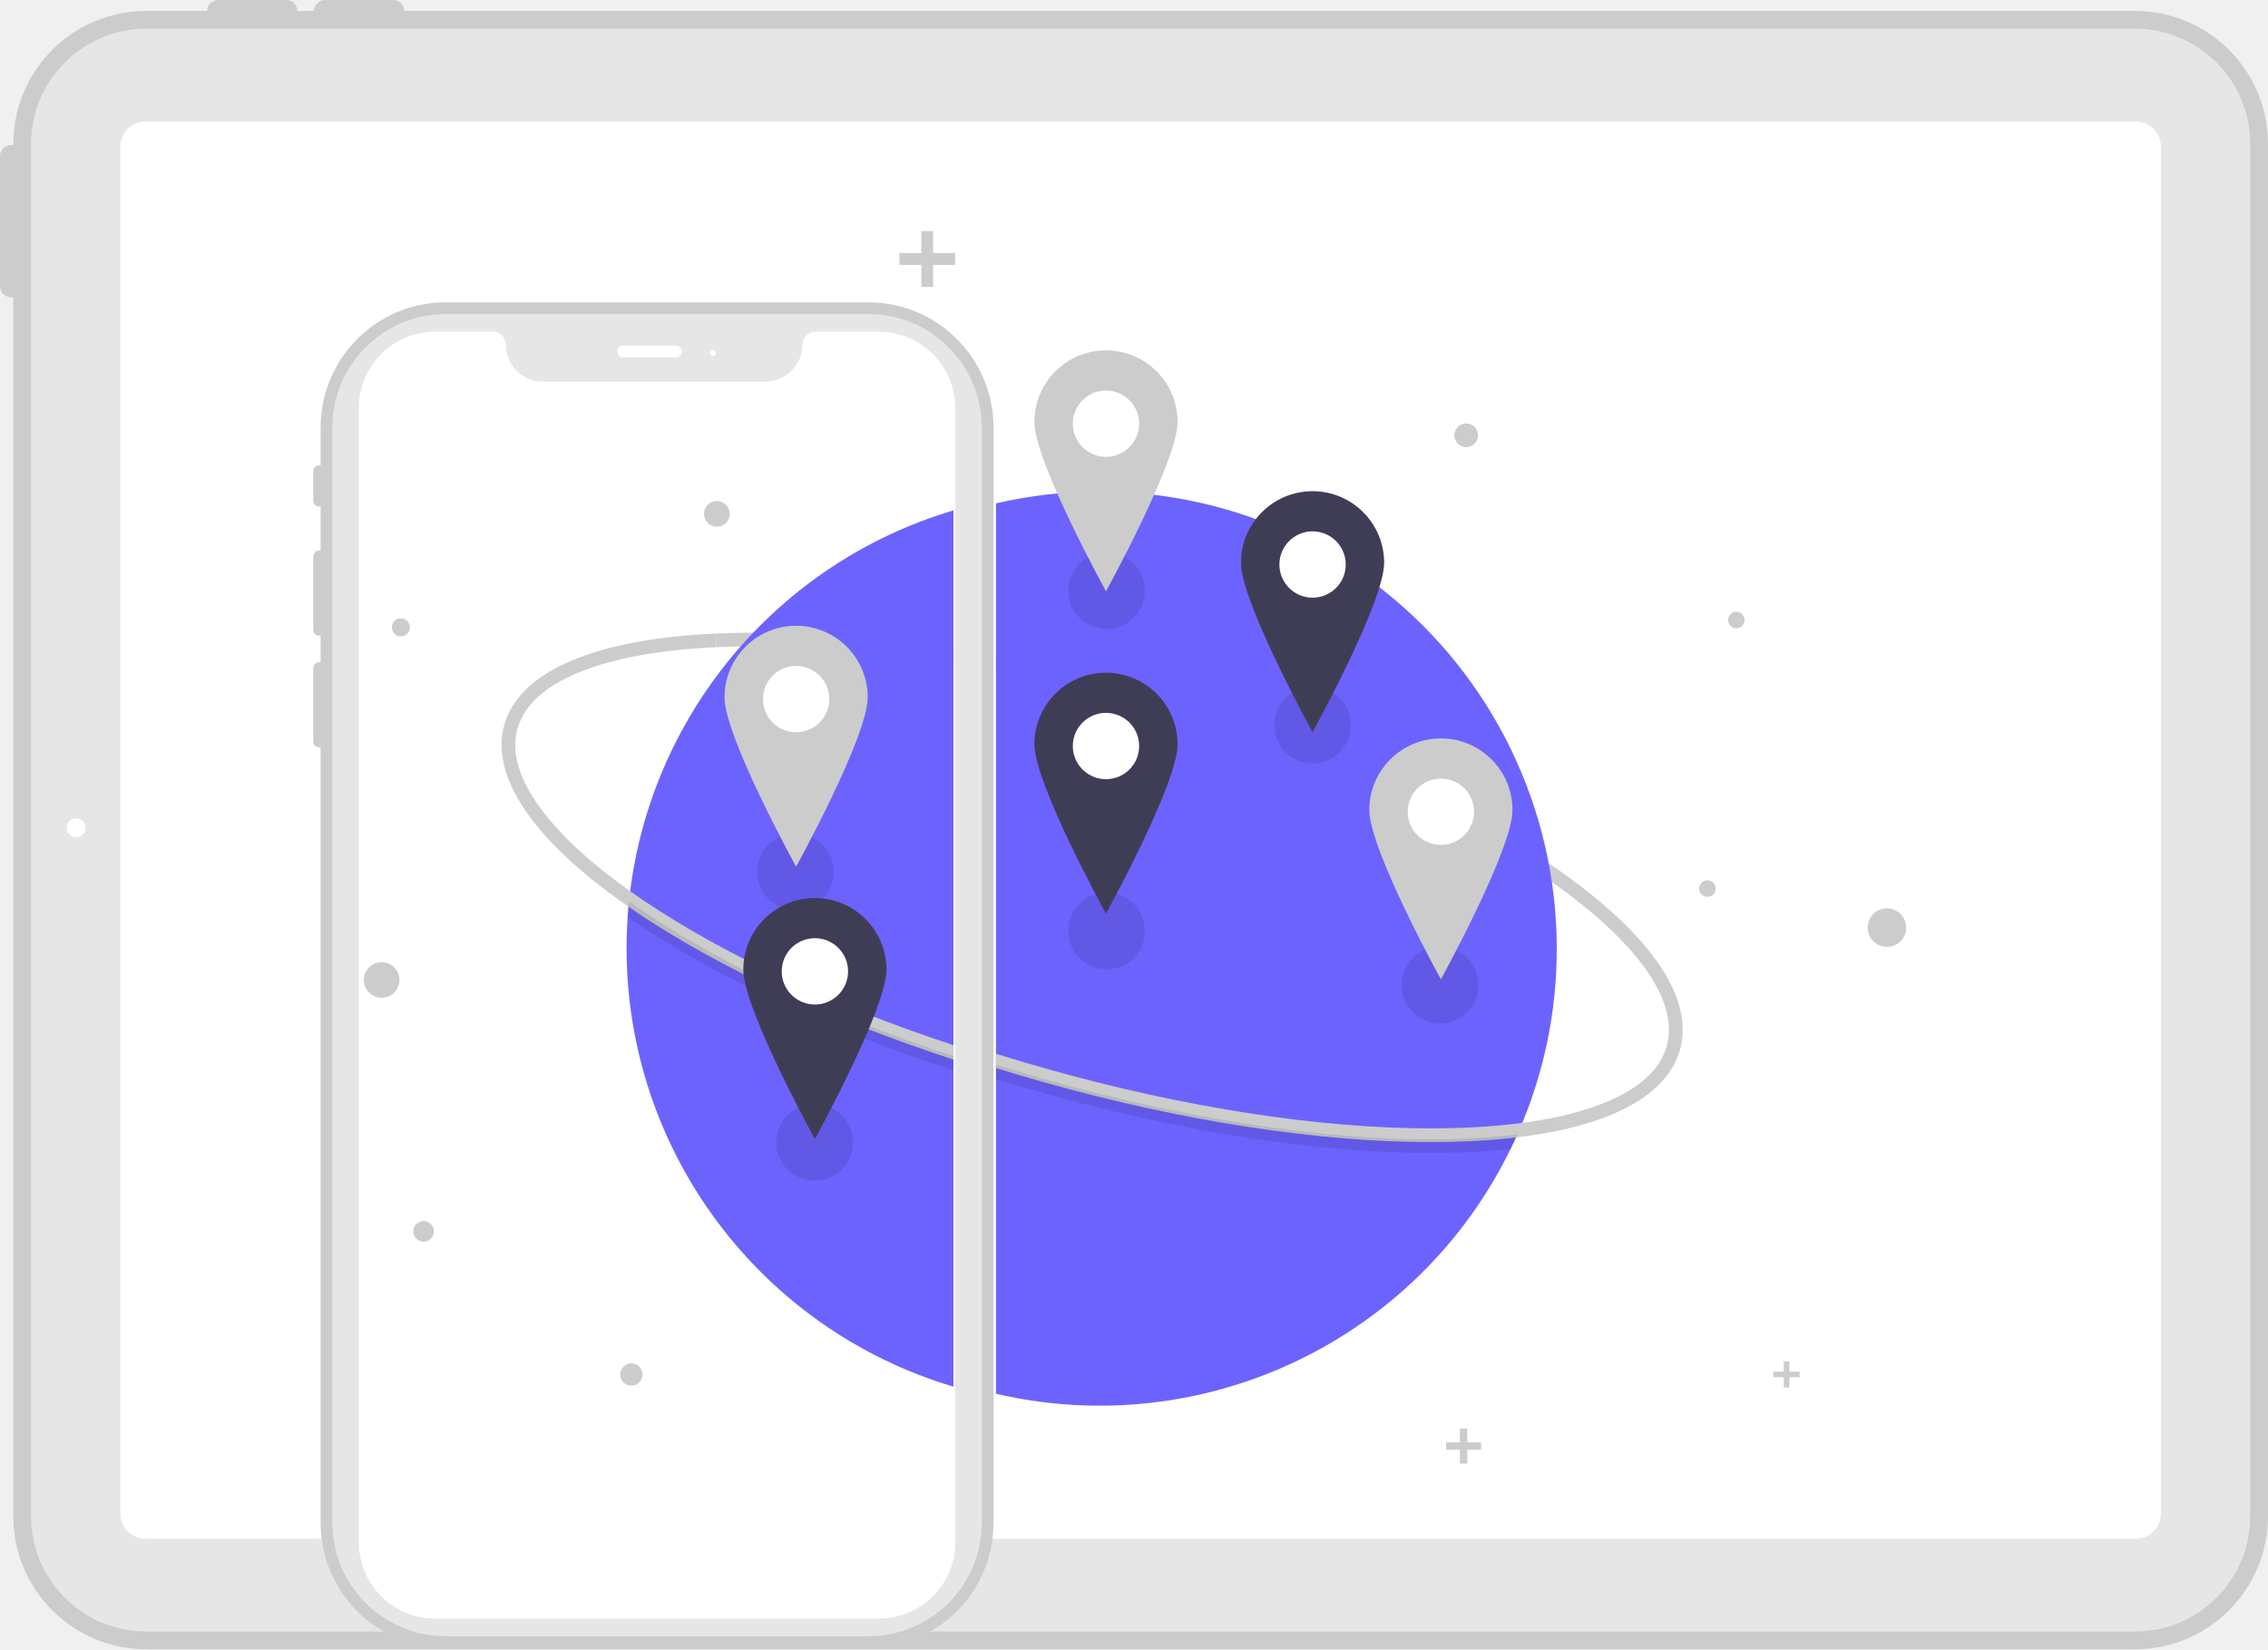
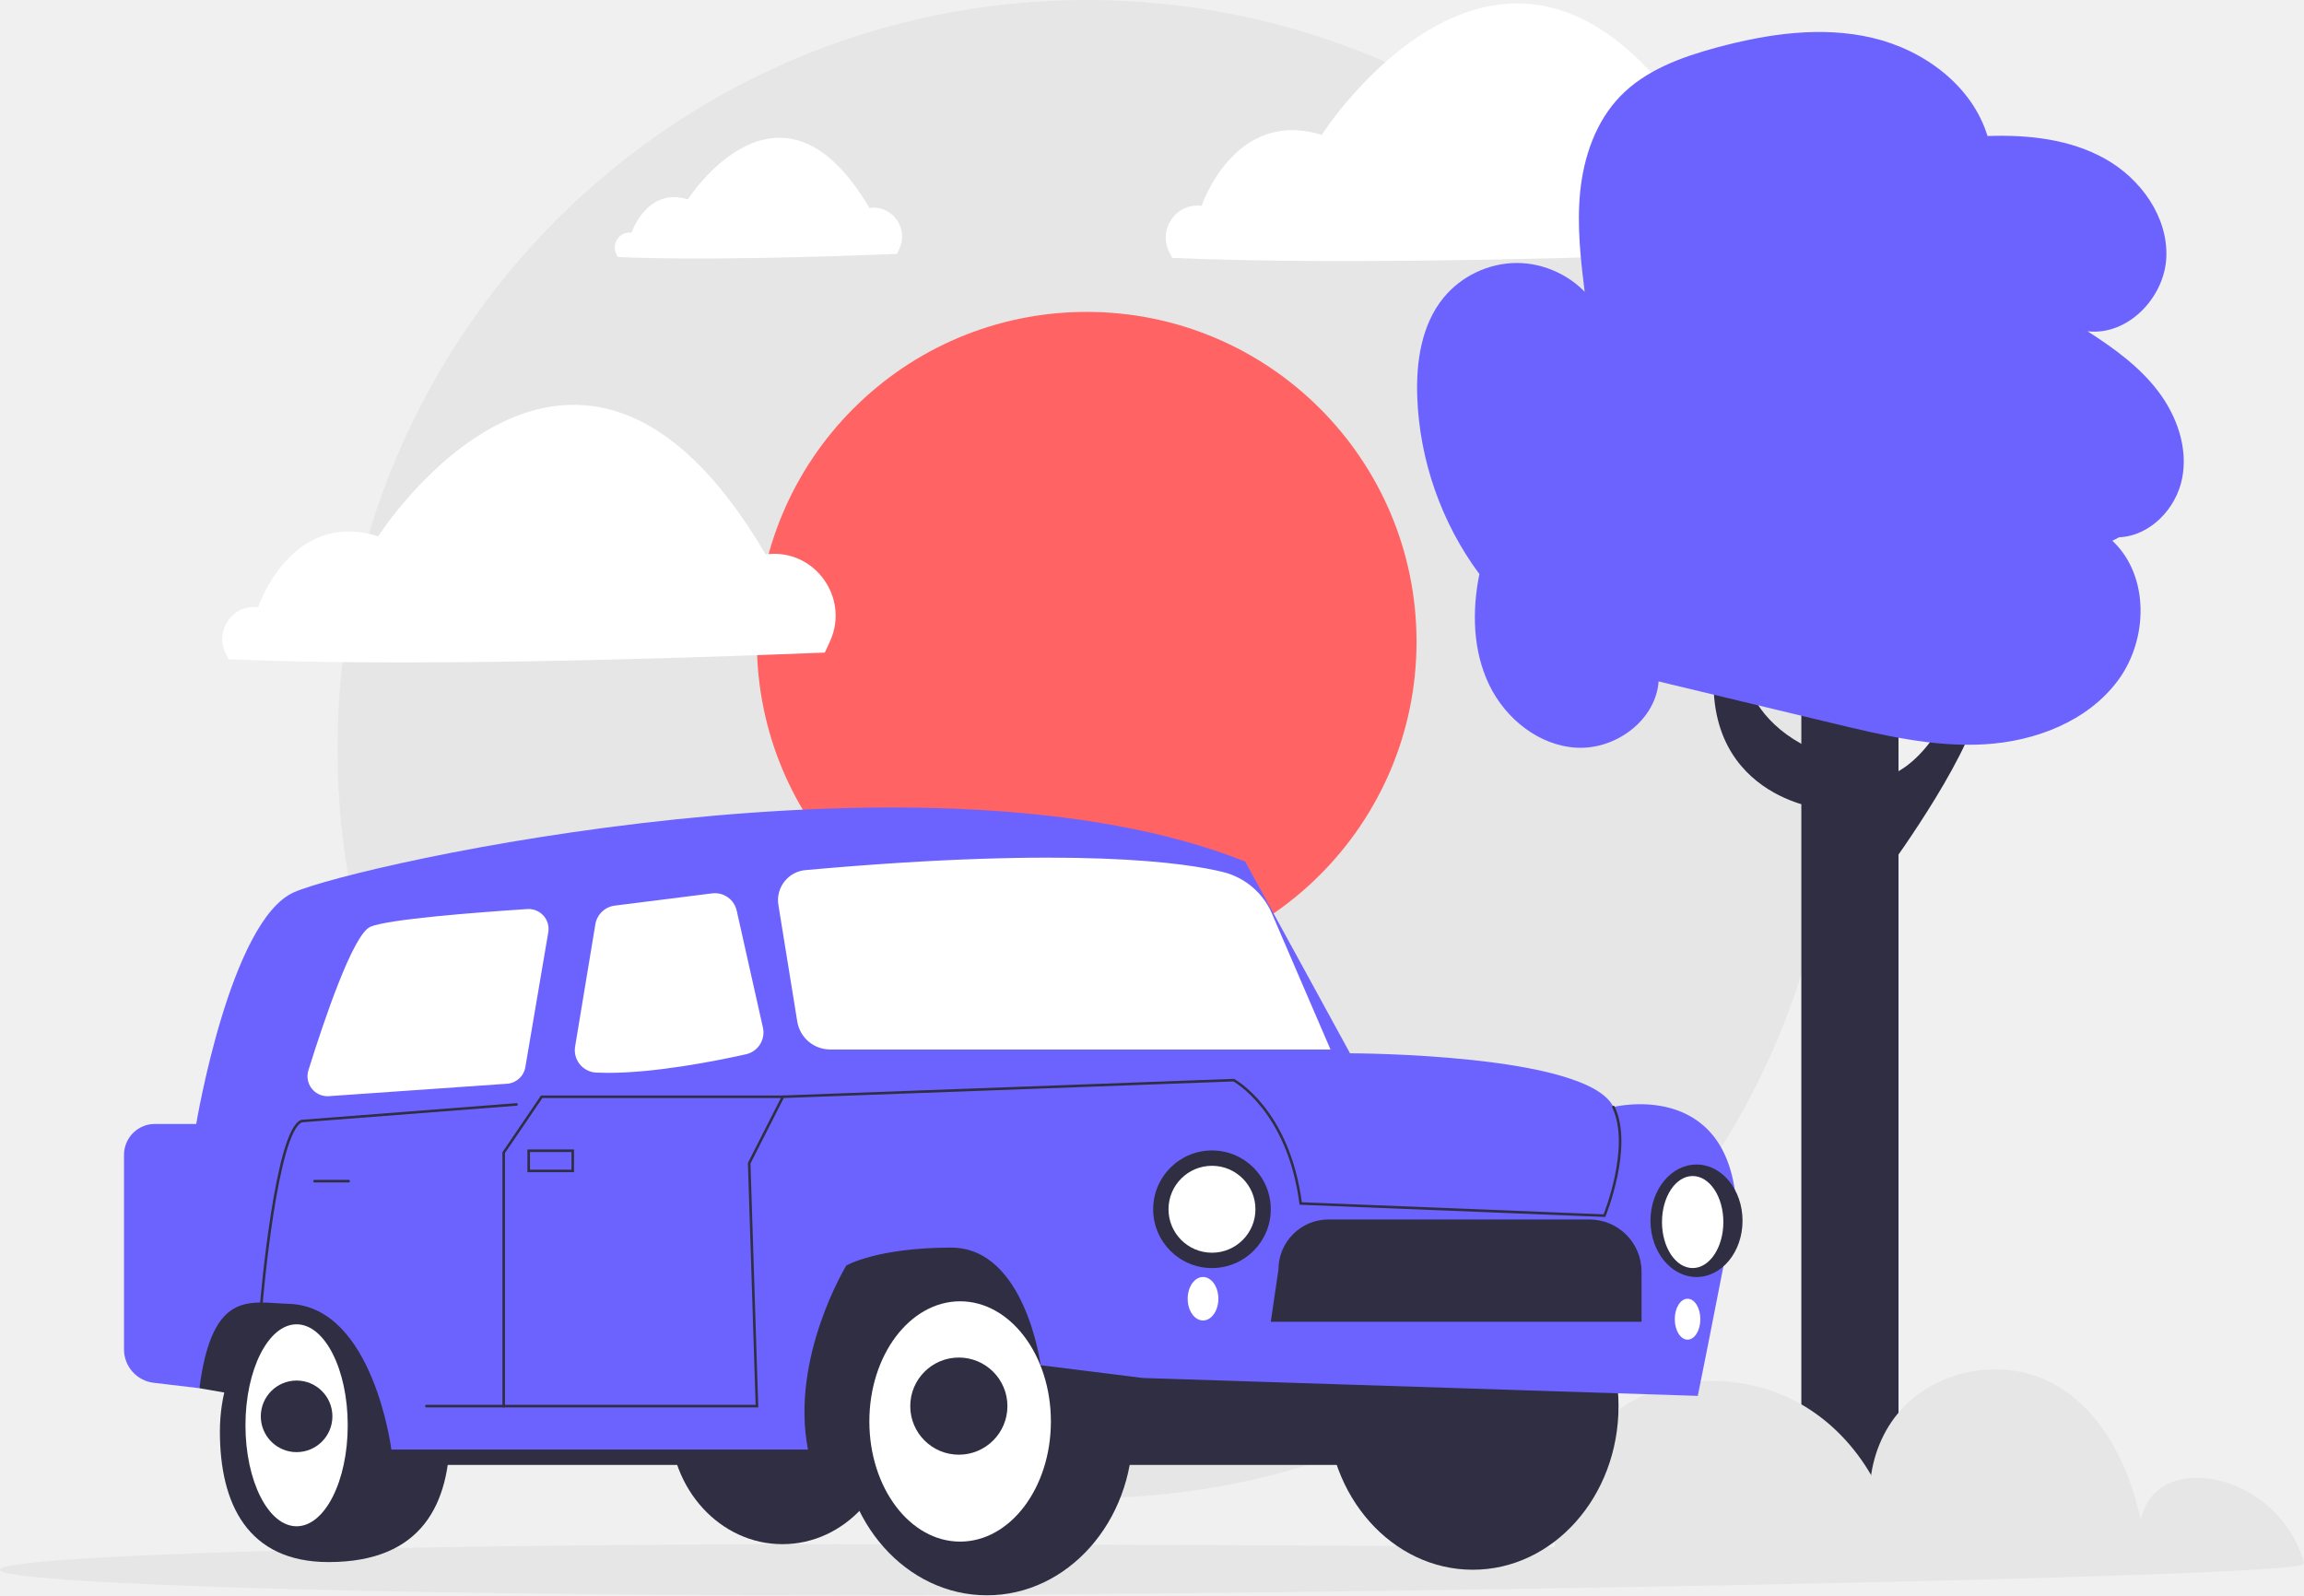
- <svg xmlns="http://www.w3.org/2000/svg" width="724.603" height="527" viewBox="0 0 724.603 527" role="img" artist="Katerina Limpitsouni" source="https://undraw.co/">
-   <path d="M919.827,189.988H366.894a3.547,3.547,0,0,0-3.545-3.488H341.572a3.547,3.547,0,0,0-3.545,3.488h-5.333a3.547,3.547,0,0,0-3.545-3.488H307.371a3.547,3.547,0,0,0-3.545,3.488H284.421a42.523,42.523,0,0,0-42.475,42.474v.418c-.067-.004-.13-.02-.198-.02h-.498a3.551,3.551,0,0,0-3.551,3.551v41.538a3.551,3.551,0,0,0,3.551,3.551h.498c.068,0,.132-.016.198-.02V671.026A42.523,42.523,0,0,0,284.421,713.5H919.827a42.523,42.523,0,0,0,42.474-42.474v-438.563A42.523,42.523,0,0,0,919.827,189.988ZM949.517,671.026A29.724,29.724,0,0,1,919.827,700.716H284.421a29.724,29.724,0,0,1-29.691-29.69v-438.563a29.724,29.724,0,0,1,29.691-29.69H919.827A29.724,29.724,0,0,1,949.517,232.463Z" transform="translate(-237.6986 -186.5)" fill="#ccc" />
-   <path d="M919.827,707.818H284.421a36.834,36.834,0,0,1-36.793-36.793v-438.563A36.834,36.834,0,0,1,284.421,195.67H919.827a36.834,36.834,0,0,1,36.793,36.792v438.563A36.834,36.834,0,0,1,919.827,707.818Z" transform="translate(-237.6986 -186.5)" fill="#e6e6e6" />
-   <path d="M920.021,678.178H284.227a8.107,8.107,0,0,1-8.098-8.098V233.408a8.107,8.107,0,0,1,8.098-8.098H920.021a8.107,8.107,0,0,1,8.098,8.098V670.079A8.107,8.107,0,0,1,920.021,678.178Z" transform="translate(-237.6986 -186.5)" fill="#fff" />
-   <circle cx="24.32" cy="264.484" r="3.04" fill="#fff" />
-   <path d="M515.159,283.092H380.092a40.008,40.008,0,0,0-39.963,39.963v12.208a1.855,1.855,0,0,0-2.347,1.811v9.388a1.855,1.855,0,0,0,2.347,1.811v14.215a1.855,1.855,0,0,0-2.347,1.811v23.471a1.855,1.855,0,0,0,2.347,1.811v8.582a1.855,1.855,0,0,0-2.347,1.811v23.471a1.855,1.855,0,0,0,2.347,1.811v247.855a40.008,40.008,0,0,0,39.963,39.963H515.159a40.008,40.008,0,0,0,39.963-39.963V323.055A40.008,40.008,0,0,0,515.159,283.092Zm31.514,390.022a31.549,31.549,0,0,1-31.514,31.514H380.092a31.549,31.549,0,0,1-31.514-31.514V323.055a31.549,31.549,0,0,1,31.514-31.514H515.159a31.549,31.549,0,0,1,31.514,31.514Z" transform="translate(-237.6986 -186.5)" fill="#ccc" />
-   <path d="M515.159,709.321H380.092a36.249,36.249,0,0,1-36.208-36.208V323.055a36.249,36.249,0,0,1,36.208-36.208H515.159a36.249,36.249,0,0,1,36.208,36.208V673.113A36.249,36.249,0,0,1,515.159,709.321Z" transform="translate(-237.6986 -186.5)" fill="#e6e6e6" />
-   <path d="M518.496,703.688H376.755a24.448,24.448,0,0,1-24.421-24.421V316.901a24.448,24.448,0,0,1,24.421-24.421h18.485a4.041,4.041,0,0,1,4.036,4.036,11.937,11.937,0,0,0,11.924,11.924h70.974a11.937,11.937,0,0,0,11.924-11.924,4.041,4.041,0,0,1,4.036-4.036h20.362a24.448,24.448,0,0,1,24.421,24.421V679.267A24.448,24.448,0,0,1,518.496,703.688Z" transform="translate(-237.6986 -186.5)" fill="#fff" />
-   <path d="M453.728,300.695h-16.899a1.878,1.878,0,1,1,0-3.755h16.899a1.878,1.878,0,0,1,0,3.755Z" transform="translate(-237.6986 -186.5)" fill="#fff" />
-   <circle cx="227.765" cy="112.786" r="0.939" fill="#fff" />
-   <path d="M466.415,388.934l.196,4.368c22.33-1,48.186.945,75.706,5.538V394.411C514.756,389.854,488.841,387.93,466.415,388.934Z" transform="translate(-237.6986 -186.5)" fill="#ccc" />
-   <path d="M438.65,474.485q-.26,2.507-.424,5.045-.346,4.991-.346,10.06A146.147,146.147,0,0,0,542.317,629.579v-280.002A146.075,146.075,0,0,0,438.65,474.485Z" transform="translate(-237.6986 -186.5)" fill="#6c63ff" />
-   <circle cx="128.076" cy="200.458" r="2.879" fill="#ccc" />
-   <circle cx="121.94" cy="313.131" r="5.687" fill="#ccc" />
-   <circle cx="229.035" cy="164.191" r="4.119" fill="#ccc" />
-   <circle cx="135.327" cy="393.453" r="3.286" fill="#ccc" />
-   <circle cx="201.704" cy="439.191" r="3.559" fill="#ccc" />
-   <polygon points="305.157 80.869 298.134 80.869 298.134 73.846 294.366 73.846 294.366 80.869 287.34 80.869 287.34 84.639 294.366 84.639 294.366 91.662 298.134 91.662 298.134 84.639 305.157 84.639 305.157 80.869" fill="#ccc" />
-   <circle cx="254.136" cy="278.548" r="12.271" opacity="0.1" style="isolation:isolate" />
-   <circle cx="260.271" cy="365.005" r="12.271" opacity="0.1" style="isolation:isolate" />
-   <path d="M443.833,474.572c-15.058-10.111-26.274-20.086-33.336-29.649-7.045-9.54-9.557-18.157-7.467-25.614,2.09-7.457,8.715-13.514,19.692-18.002,11.003-4.499,25.769-7.192,43.888-8.004l-.195-4.368c-38.8,1.739-62.806,12.107-67.595,29.194s10.331,38.422,42.575,60.073c26.295,17.657,61.513,33.962,100.922,46.876v-4.602C503.839,507.761,469.504,491.81,443.833,474.572Z" transform="translate(-237.6986 -186.5)" fill="#ccc" />
-   <path d="M443.831,478.07q-2.669-1.795-5.181-3.585-.26,2.507-.424,5.045,1.556,1.086,3.17,2.169c26.295,17.657,61.512,33.963,100.921,46.877v-4.602C503.84,511.258,469.506,495.308,443.831,478.07Z" transform="translate(-237.6986 -186.5)" opacity="0.1" style="isolation:isolate" />
-   <path d="M606.676,407.649c-17.197-4.82-34.242-8.746-50.781-11.768v4.443c16.156,2.979,32.8,6.825,49.6,11.534C658.981,426.85,707.378,448.697,738.278,471.798l2.618-3.502C709.581,444.885,660.659,422.78,606.676,407.649Z" transform="translate(-237.6986 -186.5)" fill="#ccc" />
-   <path d="M735.07,489.591a146.128,146.128,0,0,0-179.175-142.253v284.497a146.105,146.105,0,0,0,164.41-78.187q1.13-2.304,2.173-4.652a145.501,145.501,0,0,0,12.592-59.405Z" transform="translate(-237.6986 -186.5)" fill="#6c63ff" />
-   <circle cx="355.204" cy="129.05" r="1.673" fill="#f2f2f2" />
-   <circle cx="468.435" cy="139.091" r="3.79" fill="#ccc" />
-   <circle cx="602.862" cy="296.397" r="6.154" fill="#ccc" />
-   <circle cx="554.742" cy="198.111" r="2.64" fill="#ccc" />
-   <circle cx="545.501" cy="283.919" r="2.64" fill="#ccc" />
-   <polygon points="473.192 460.867 468.78 460.867 468.78 456.458 466.415 456.458 466.415 460.867 462.006 460.867 462.006 463.233 466.415 463.233 466.415 467.643 468.78 467.643 468.78 463.233 473.192 463.233 473.192 460.867" fill="#ccc" />
-   <polygon points="574.971 438.296 571.675 438.296 571.675 435 569.904 435 569.904 438.296 566.608 438.296 566.608 440.066 569.904 440.066 569.904 443.362 571.675 443.362 571.675 440.066 574.971 440.066 574.971 438.296" fill="#ccc" />
-   <circle cx="353.531" cy="188.744" r="12.271" opacity="0.1" style="isolation:isolate" />
-   <circle cx="353.531" cy="297.513" r="12.271" opacity="0.1" style="isolation:isolate" />
-   <circle cx="419.35" cy="231.694" r="12.271" opacity="0.1" style="isolation:isolate" />
-   <circle cx="460.069" cy="314.804" r="12.271" opacity="0.1" style="isolation:isolate" />
-   <path d="M768.461,495.737c-5.762-8.842-15.036-18.074-27.565-27.441l-2.618,3.502c24.347,18.202,35.688,35.6,31.935,48.989-2.09,7.457-8.715,13.514-19.692,18.002-11.004,4.499-25.77,7.192-43.889,8.004q-5.775.258-11.851.258c-35.453-.001-78.2-6.565-121.905-18.815q-8.596-2.409-16.982-5.04v4.578q7.81,2.427,15.801,4.672c44.087,12.357,87.247,18.977,123.107,18.976,4.105,0,8.121-.087,12.025-.262,38.8-1.739,62.806-12.107,67.595-29.194C776.645,514.041,774.639,505.216,768.461,495.737Z" transform="translate(-237.6986 -186.5)" fill="#ccc" />
-   <path d="M706.634,550.29q-5.773.258-11.853.258c-35.449,0-78.201-6.563-121.905-18.813q-8.596-2.409-16.981-5.04v4.579q7.809,2.426,15.8,4.672c44.089,12.356,87.247,18.975,123.107,18.975,4.105,0,8.124-.087,12.028-.262q7.074-.315,13.475-1.01,1.131-2.304,2.173-4.652Q715.042,549.909,706.634,550.29Z" transform="translate(-237.6986 -186.5)" opacity="0.1" style="isolation:isolate" />
-   <circle cx="419.301" cy="180.5" r="16" fill="#fff" />
-   <path d="M657.049,343.45a22.869,22.869,0,0,0-22.869,22.869c0,12.63,22.869,54.105,22.869,54.105S679.918,378.95,679.918,366.32A22.869,22.869,0,0,0,657.049,343.45Zm0,34.025a10.598,10.598,0,1,1,10.598-10.598,10.598,10.598,0,0,1-10.598,10.598h0Z" transform="translate(-237.6986 -186.5)" fill="#3f3d56" />
-   <circle cx="353.301" cy="238.5" r="16" fill="#fff" />
-   <path d="M591.049,401.45a22.869,22.869,0,0,0-22.869,22.869c0,12.63,22.869,54.105,22.869,54.105S613.918,436.95,613.918,424.32A22.869,22.869,0,0,0,591.049,401.45Zm0,34.025a10.598,10.598,0,1,1,10.598-10.598,10.598,10.598,0,0,1-10.598,10.598h0Z" transform="translate(-237.6986 -186.5)" fill="#3f3d56" />
-   <circle cx="353.301" cy="135.5" r="16" fill="#fff" />
-   <path d="M591.049,298.45a22.869,22.869,0,0,0-22.869,22.869c0,12.63,22.869,54.105,22.869,54.105S613.918,333.95,613.918,321.32A22.869,22.869,0,0,0,591.049,298.45Zm0,34.025a10.598,10.598,0,1,1,10.598-10.598,10.598,10.598,0,0,1-10.598,10.598h0Z" transform="translate(-237.6986 -186.5)" fill="#ccc" />
-   <circle cx="460.301" cy="259.5" r="16" fill="#fff" />
-   <path d="M698.049,422.45a22.869,22.869,0,0,0-22.869,22.869c0,12.63,22.869,54.105,22.869,54.105S720.918,457.95,720.918,445.32A22.869,22.869,0,0,0,698.049,422.45Zm0,34.025a10.598,10.598,0,1,1,10.598-10.598,10.598,10.598,0,0,1-10.598,10.598h0Z" transform="translate(-237.6986 -186.5)" fill="#ccc" />
-   <circle cx="254.301" cy="223.5" r="16" fill="#fff" />
-   <path d="M492.049,386.45a22.869,22.869,0,0,0-22.869,22.869c0,12.63,22.869,54.105,22.869,54.105S514.918,421.95,514.918,409.32A22.869,22.869,0,0,0,492.049,386.45Zm0,34.025a10.598,10.598,0,1,1,10.598-10.598,10.598,10.598,0,0,1-10.598,10.598h0Z" transform="translate(-237.6986 -186.5)" fill="#ccc" />
-   <circle cx="260.301" cy="310.5" r="16" fill="#fff" />
-   <path d="M498.049,473.45a22.869,22.869,0,0,0-22.869,22.869c0,12.63,22.869,54.105,22.869,54.105S520.918,508.95,520.918,496.32A22.869,22.869,0,0,0,498.049,473.45Zm0,34.025a10.598,10.598,0,1,1,10.598-10.598,10.598,10.598,0,0,1-10.598,10.598h0Z" transform="translate(-237.6986 -186.5)" fill="#3f3d56" />
+ <svg xmlns="http://www.w3.org/2000/svg" width="901.088" height="624" viewBox="0 0 901.088 624" role="img" artist="Katerina Limpitsouni" source="https://undraw.co/">
+   <circle cx="425" cy="293" r="293" fill="#e6e6e6" stroke-width="0" />
+   <path d="m693.816,93.372c-.716,1.647-1.465,3.277-2.246,4.889-63.778,2.561-164.632,5.613-233.149,2.604-.414-.809-.82-1.622-1.218-2.439-4.304-8.841,2.744-19.018,12.516-17.928l.228.026s12.807-38.421,46.959-27.748c0,0,76.841-120.32,151.548,7.087,0,0,.423-.076,1.211-.146,18.093-1.602,31.391,16.998,24.151,33.657Z" fill="#fff" stroke-width="0" />
+   <rect x="704.5" y="275.5" width="38" height="329" fill="#2f2e43" stroke-width="0" />
+   <path d="m840.497,610.384c-2.361-13.484-5.266-27.021-11.082-39.413-5.816-12.392-14.813-23.677-26.933-30.04-19.007-9.978-44.503-5.462-58.926,10.437-14.423,15.9-16.44,41.714-4.662,59.661" fill="#e6e6e6" stroke-width="0" />
+   <path d="m742.75,612.015c-1.966-24.774-15.463-48.791-36.66-61.764s-49.779-13.765-70.74-.415-32.378,40.859-25.354,64.698" fill="#e6e6e6" stroke-width="0" />
+   <path d="m901.088,611.407c-4.314-16.47-18.781-29.817-35.545-32.793-8.216-1.459-17.564-.216-23.281,5.862-7.011,7.453-6.246,19.077-5.033,29.237" fill="#e6e6e6" stroke-width="0" />
+   <circle cx="425" cy="251" r="129" fill="#ff6363" stroke-width="0" />
+   <path d="m900.913,611.739c0,5.523-392.54,12.261-573.413,12.261S0,619.523,0,614s146.627-10,327.5-10,573.413,2.216,573.413,7.739Z" fill="#e6e6e6" stroke-width="0" />
+   <polygon points="69.479 509.483 78 543 161.683 557.5 161.683 493.597 69.479 489.5 69.479 509.483" fill="#2f2e43" stroke-width="0" />
+   <rect x="155" y="473" width="427" height="100" fill="#2f2e43" stroke-width="0" />
+   <path d="m176,560c0,28.167-10.833,51-47.5,51-31.667,0-42.5-22.833-42.5-51s16.266-51,42.5-51,47.5,22.833,47.5,51Z" fill="#2f2e43" stroke-width="0" />
+   <ellipse cx="116" cy="557.5" rx="20" ry="39.5" fill="#fff" stroke-width="0" />
+   <circle cx="116" cy="554" r="14" fill="#2f2e43" stroke-width="0" />
+   <ellipse cx="576" cy="550" rx="57" ry="64" fill="#2f2e43" stroke-width="0" />
+   <ellipse cx="306" cy="556" rx="44" ry="48" fill="#2f2e43" stroke-width="0" />
+   <ellipse cx="386" cy="560" rx="57" ry="64" fill="#2f2e43" stroke-width="0" />
+   <ellipse cx="375.5" cy="556" rx="35.5" ry="47" fill="#fff" stroke-width="0" />
+   <circle cx="375" cy="550" r="19" fill="#2f2e43" stroke-width="0" />
+   <path d="m48.5,527.828v-76.102c0-6.681,5.416-12.098,12.098-12.098h16.147s13.255-79.629,38.255-90.629,249-61,372-12l41,75s93,0,103,21c0,0,44-11,48,37l-11,56-4,20-217-7-40-5s-6-46-35-46-41,7-41,7c0,0-22,36-15,72h-162.942s-7.058-56-40.058-57c-15.026-.455-30-6-35,33l-17.91-2.125c-6.611-.784-11.59-6.39-11.59-13.047Z" fill="#6c63ff" stroke-width="0" />
+   <path d="m520.348,410.5h-195.646c-6.448,0-11.875-4.62-12.905-10.985l-7.366-45.534c-.529-3.271.298-6.513,2.329-9.128,2.029-2.613,4.96-4.215,8.256-4.512,106.331-9.594,149.723-2.646,163.443.785,8.423,2.106,15.507,8.133,18.948,16.122l22.94,53.253Z" fill="#fff" stroke-width="0" />
+   <path d="m237.804,419.645c-1.571,0-3.106-.032-4.602-.101-2.517-.116-4.867-1.302-6.448-3.255-1.571-1.942-2.238-4.47-1.83-6.935l7.927-47.856c.629-3.796,3.734-6.783,7.551-7.263l38.082-4.793c4.5-.568,8.651,2.347,9.645,6.778l10.243,45.694c.513,2.289.104,4.639-1.152,6.618-1.254,1.975-3.202,3.343-5.486,3.852-12.622,2.809-35.536,7.262-53.931,7.262Z" fill="#fff" stroke-width="0" />
+   <path d="m128.067,428.78c-2.379,0-4.637-1.083-6.124-2.964-1.599-2.022-2.095-4.699-1.328-7.162,6.134-19.668,17.433-53.111,24.182-56.111,6.722-2.987,41.373-5.647,61.43-6.967,2.396-.154,4.694.775,6.303,2.558,1.611,1.786,2.303,4.17,1.899,6.542l-8.972,52.745c-.606,3.563-3.547,6.227-7.153,6.479l-69.691,4.862c-.182.013-.365.019-.546.019Z" fill="#fff" stroke-width="0" />
+   <polygon points="197 550 197 450.84 211.853 429 306.206 429 293 455 296.045 550 197 550" fill="none" stroke="#2f2e43" stroke-linecap="round" stroke-miterlimit="10" />
+   <line x1="166.741" y1="550" x2="197" y2="550" fill="none" stroke="#2f2e43" stroke-linecap="round" stroke-miterlimit="10" />
+   <path d="m102.255,509.483s5.745-67.479,15.745-70.981l84-6.502" fill="none" stroke="#2f2e43" stroke-linecap="round" stroke-miterlimit="10" />
+   <line x1="123" y1="462" x2="136.371" y2="462" fill="none" stroke="#2f2e43" stroke-linecap="round" stroke-miterlimit="10" />
+   <rect x="206.773" y="450.114" width="17.227" height="7.886" fill="none" stroke="#2f2e43" stroke-linecap="round" stroke-miterlimit="10" />
+   <path d="m306.206,429l176.294-6.5s21.402,11.483,26.201,48.241l118.799,4.759s11-27,3.5-42.5" fill="none" stroke="#2f2e43" stroke-linecap="round" stroke-miterlimit="10" />
+   <circle cx="474" cy="473" r="23" fill="#2f2e43" stroke-width="0" />
+   <circle cx="474" cy="473" r="17" fill="#fff" stroke-width="0" />
+   <ellipse cx="663.5" cy="477.5" rx="18" ry="22" fill="#2f2e43" stroke-width="0" />
+   <ellipse cx="662" cy="478" rx="12" ry="18" fill="#fff" stroke-width="0" />
+   <ellipse cx="470.5" cy="508" rx="6" ry="8.5" fill="#fff" stroke-width="0" />
+   <ellipse cx="660" cy="516" rx="5" ry="8" fill="#fff" stroke-width="0" />
+   <path d="m642,517h-145l3-20.433c0-10.807,8.761-19.567,19.567-19.567h102.064c11.249,0,20.369,9.119,20.369,20.369v19.631Z" fill="#2f2e43" stroke-width="0" />
+   <path d="m709.955,315.85s-54.455-7.39-35.955-74.37h7.5s-9,34.02,26,51.02l2.455,23.35Z" fill="#2f2e43" stroke-width="0" />
+   <path d="m739.5,338.5s35-48,35-67h-9.668s-9.471,29-30.902,33.5l5.57,33.5Z" fill="#2f2e43" stroke-width="0" />
+   <path d="m648.558,267.761c-1.881,14.644-17.079,25.441-31.825,24.705-14.746-.737-27.896-11.273-34.305-24.574s-6.796-28.876-3.839-43.341c-14.837-19.97-23.435-44.507-24.309-69.37-.479-13.636,1.641-28.128,10.262-38.704,6.91-8.478,17.74-13.621,28.678-13.618s21.765,5.151,28.671,13.632l-1.874-.224c-1.696-13.685-3.395-27.507-2.018-41.227s6.116-27.529,15.717-37.427c9.883-10.19,23.829-15.276,37.531-18.984,19.912-5.389,41.044-8.538,61.122-3.801s38.929,18.652,44.945,38.383c15.838-.575,32.265,1.19,46.078,8.959,13.813,7.769,24.481,22.537,23.855,38.373-.626,15.836-15.075,30.869-30.817,29.035,10.221,6.544,20.257,13.784,27.599,23.448,7.341,9.664,11.743,22.148,9.41,34.057-2.333,11.91-12.524,22.55-24.649,23.07l-2.655,1.36c14.594,13.638,14.078,38.667,2.158,54.694-11.921,16.027-32.437,23.823-52.379,24.941s-39.702-3.579-59.124-8.244c-22.711-5.455-45.423-10.91-68.134-16.365l-.097,1.223Z" fill="#6c63ff" stroke-width="0" />
+   <path d="m351.885,97.019c-.335.772-.686,1.535-1.052,2.29-29.88,1.2-77.13,2.63-109.23,1.22-.194-.379-.384-.76-.571-1.143-2.016-4.142,1.286-8.91,5.864-8.399l.107.012s6-18,22-13c0,0,36-56.37,71,3.32,0,0,.198-.036.568-.069,8.476-.75,14.707,7.964,11.315,15.768Z" fill="#fff" stroke-width="0" />
+   <path d="m324.816,250.372c-.716,1.647-1.465,3.277-2.246,4.889-63.778,2.561-164.632,5.613-233.149,2.604-.414-.809-.82-1.622-1.218-2.439-4.304-8.841,2.744-19.018,12.516-17.928l.228.026s12.807-38.421,46.959-27.748c0,0,76.841-120.32,151.548,7.087,0,0,.423-.076,1.211-.146,18.093-1.602,31.391,16.998,24.151,33.657Z" fill="#fff" stroke-width="0" />
</svg>
